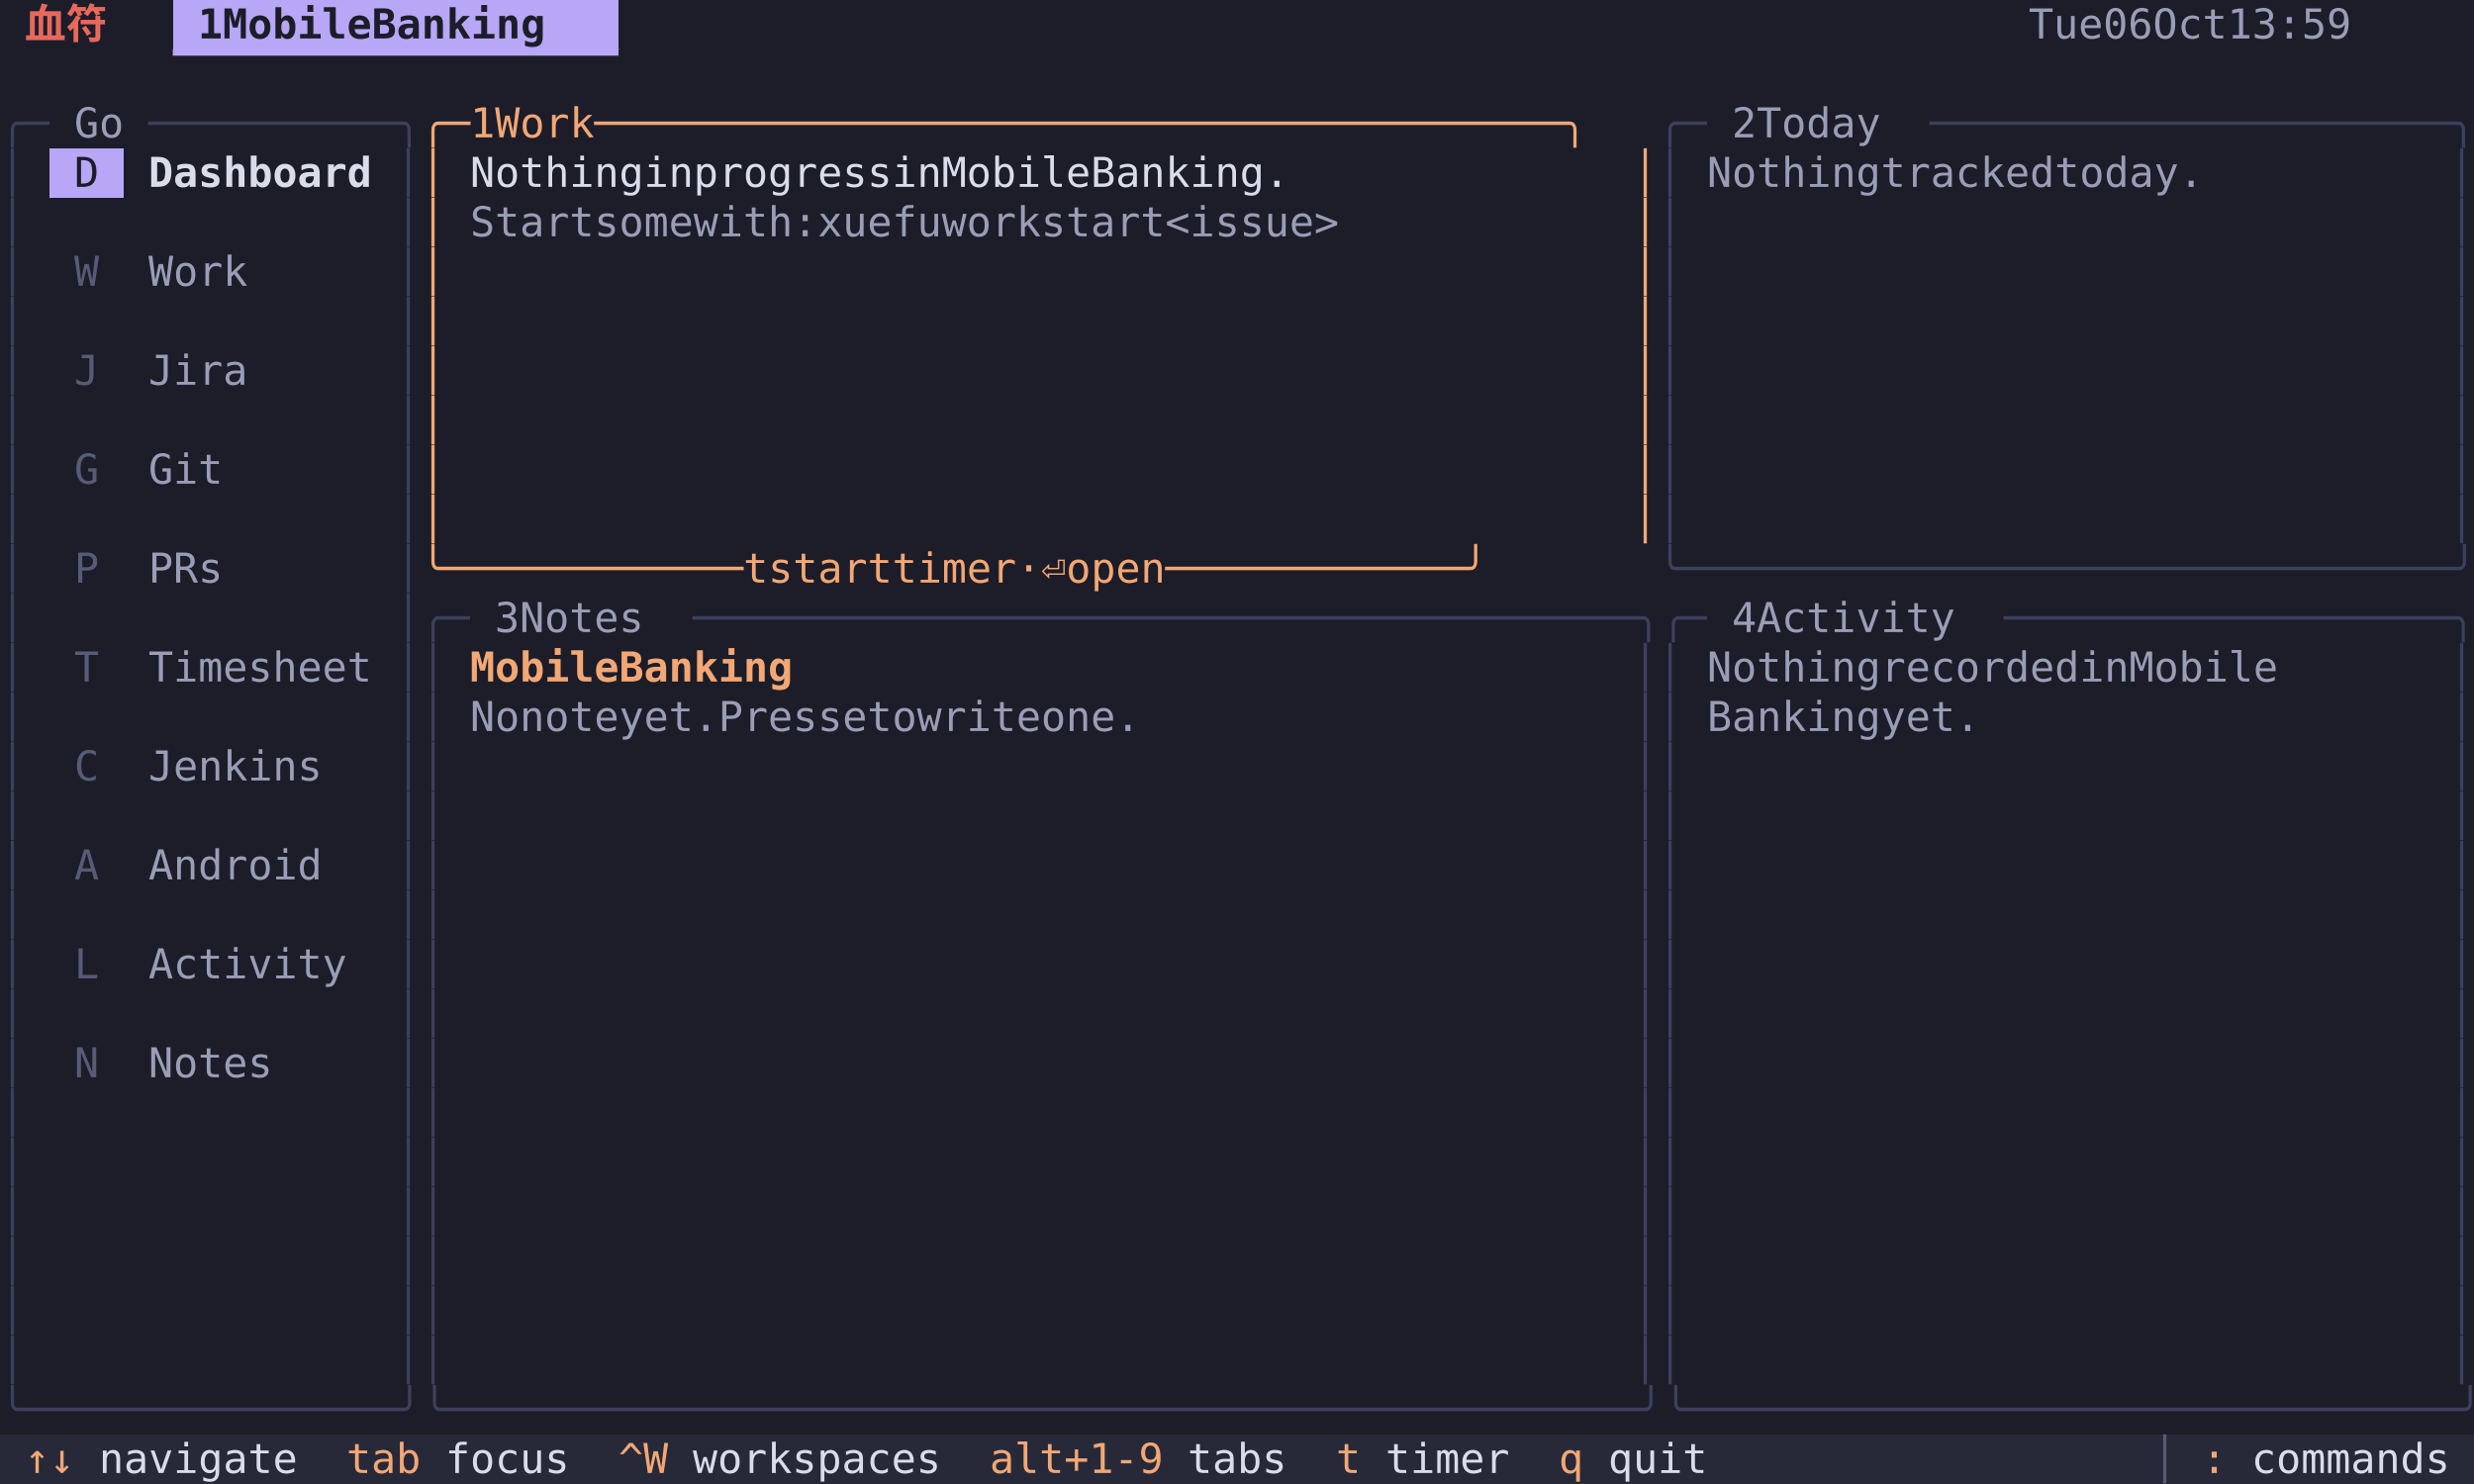
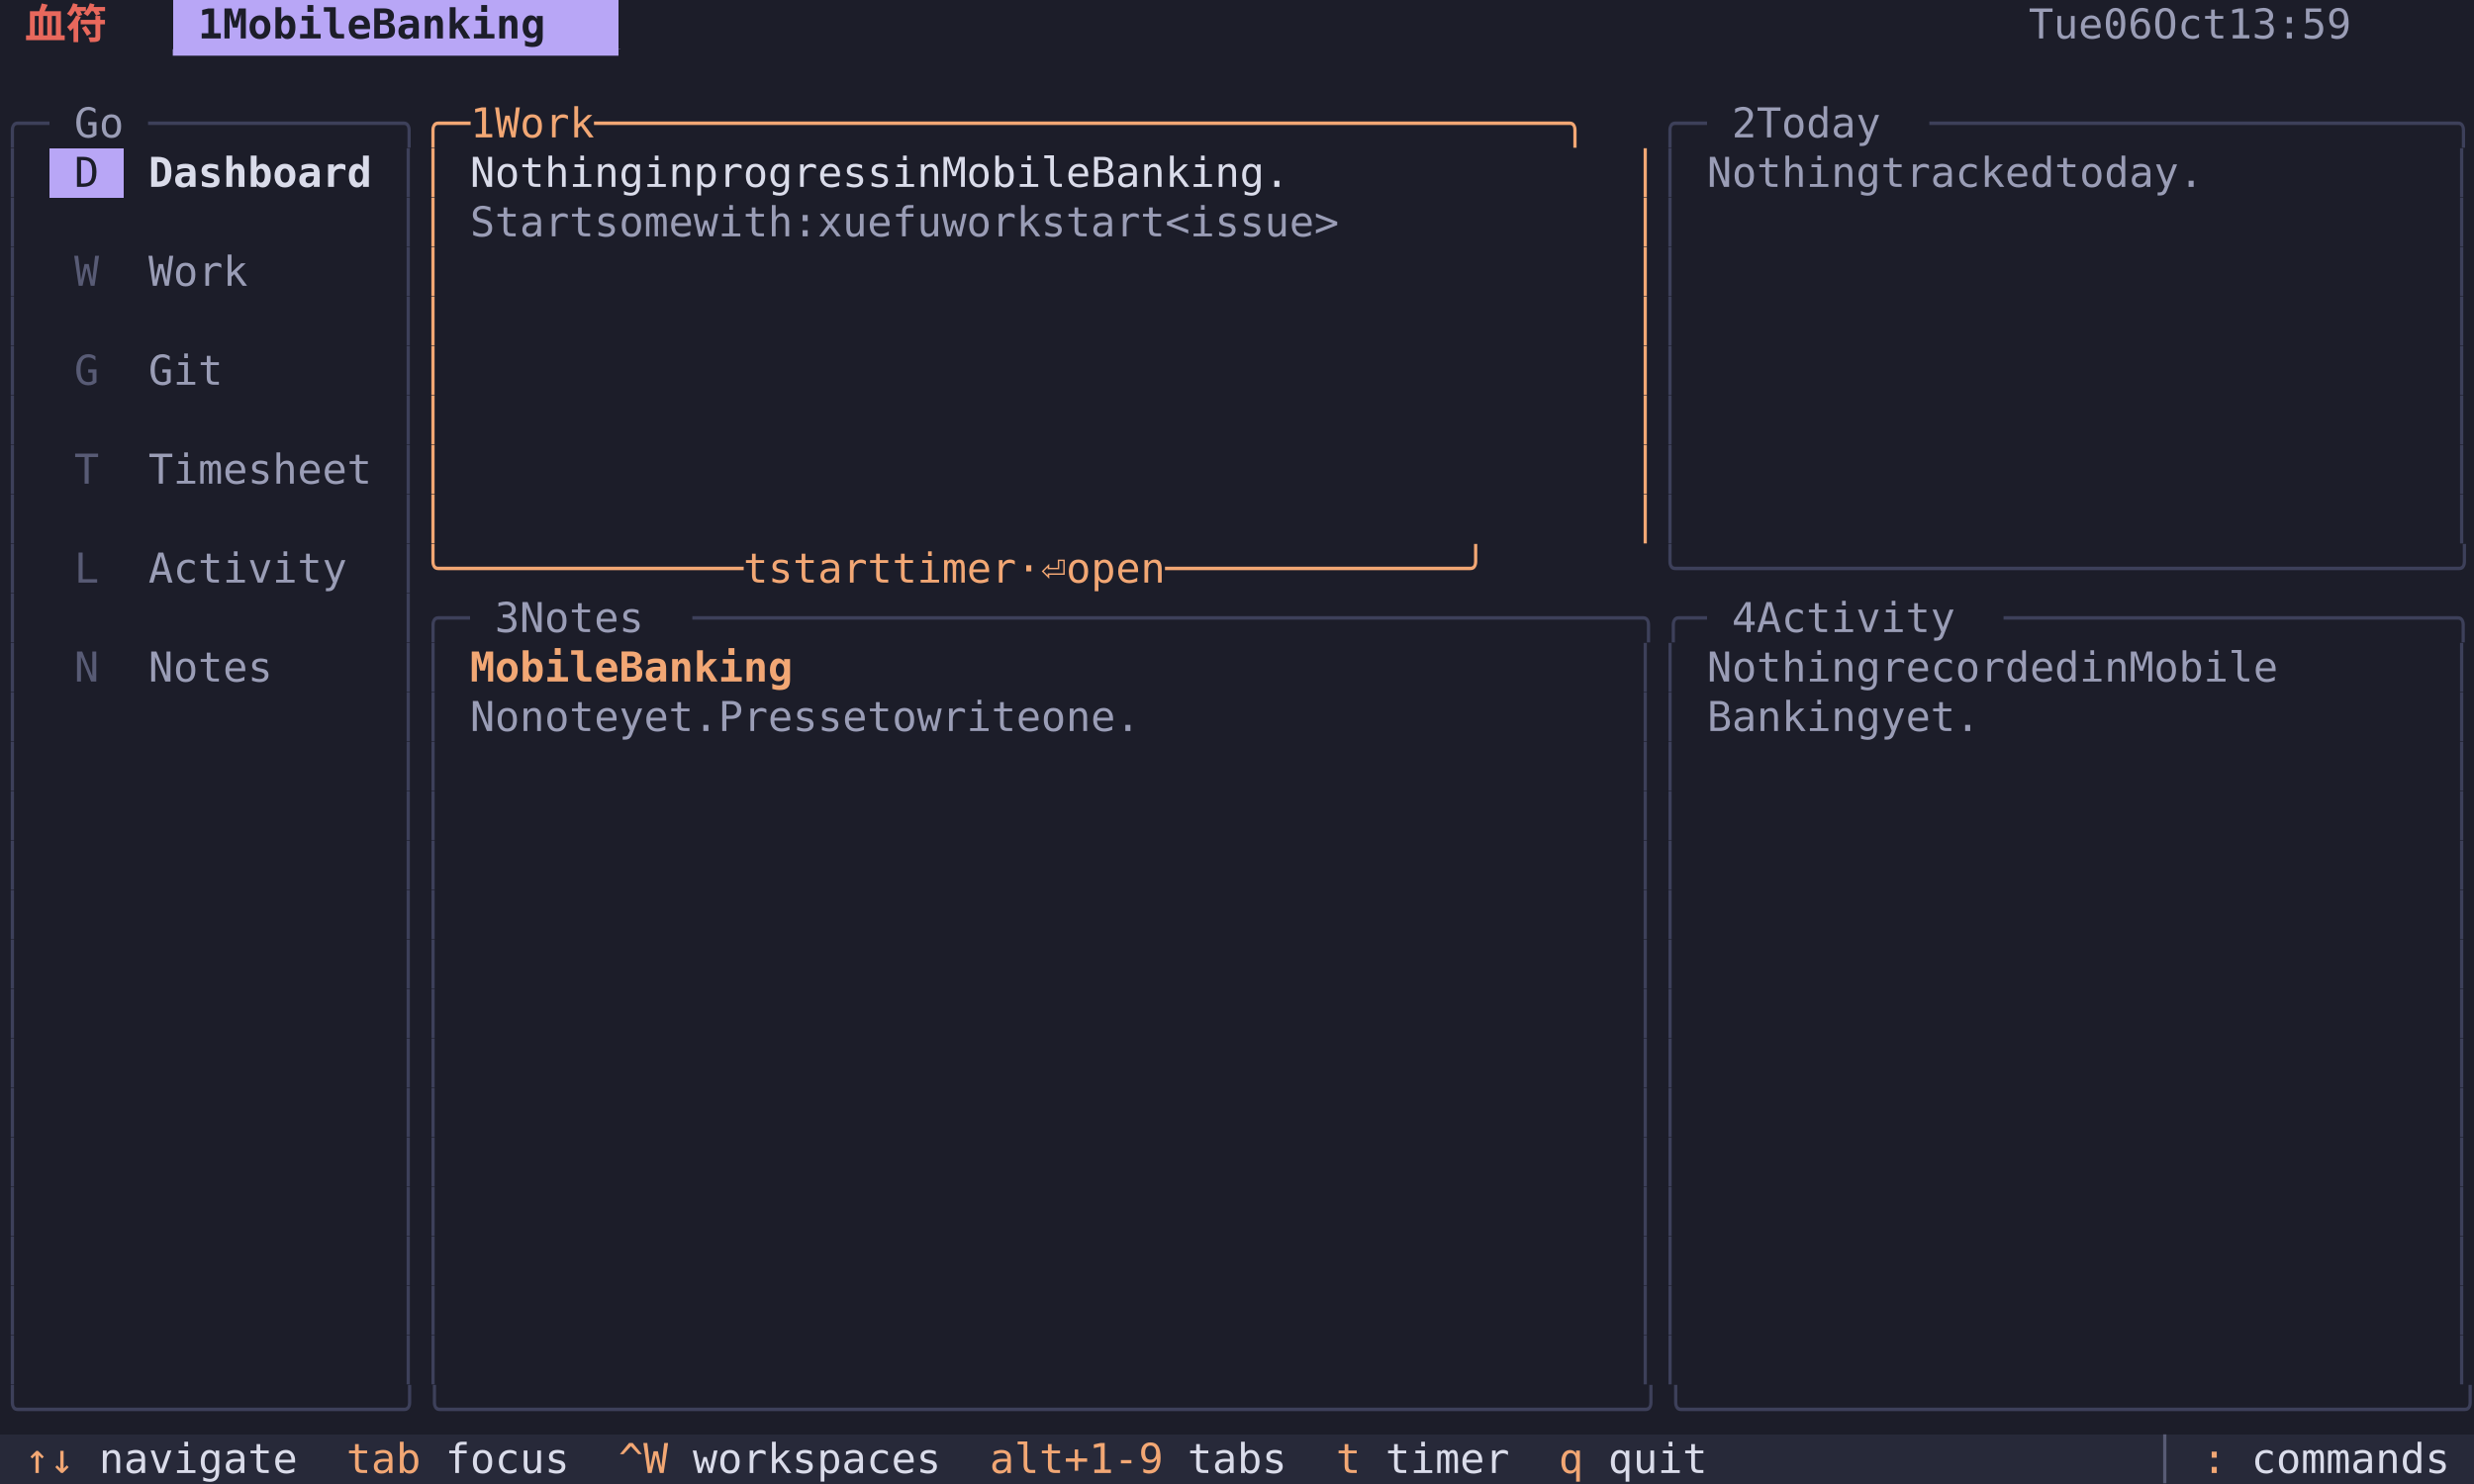
<svg xmlns="http://www.w3.org/2000/svg" width="900" height="540" viewBox="0 0 900 540" font-family="Menlo, 'DejaVu Sans Mono', 'Hiragino Sans GB', 'Noto Sans CJK SC', 'PingFang SC', monospace" font-size="15">
  <rect x="0" y="0" width="9" height="18" fill="#1c1d29" />
  <rect x="9" y="0" width="36" height="18" fill="#1c1d29" />
  <text x="9 27" y="14" fill="#e8685c" font-weight="bold">血符</text>
  <rect x="45" y="0" width="18" height="18" fill="#1c1d29" />
  <rect x="63" y="0" width="162" height="18" fill="#b8a6f6" />
  <text x="72 90 99 108 117 126 135 153 162 171 180 189 198 207" y="14" fill="#1c1d29" font-weight="bold">1MobileBanking</text>
  <rect x="225" y="0" width="513" height="18" fill="#1c1d29" />
  <rect x="738" y="0" width="153" height="18" fill="#1c1d29" />
  <text x="738 747 756 774 783 801 810 819 846 855 864 873 882" y="14" fill="#9a9db6">Tue06Oct13:59</text>
  <rect x="891" y="0" width="9" height="18" fill="#1c1d29" />
  <rect x="0" y="18" width="9" height="18" fill="#1c1d29" />
  <rect x="9" y="18" width="216" height="18" fill="#1c1d29" />
  <text x="63 72 81 90 99 108 117 126 135 144 153 162 171 180 189 198 207 216" y="32" fill="#b8a6f6">▔▔▔▔▔▔▔▔▔▔▔▔▔▔▔▔▔▔</text>
  <rect x="225" y="18" width="675" height="18" fill="#1c1d29" />
  <rect x="0" y="36" width="18" height="18" fill="#1c1d29" />
  <text x="0 9" y="50" fill="#3d405a">╭─</text>
  <rect x="18" y="36" width="36" height="18" fill="#1c1d29" />
  <text x="27 36" y="50" fill="#9a9db6">Go</text>
  <rect x="54" y="36" width="99" height="18" fill="#1c1d29" />
  <text x="54 63 72 81 90 99 108 117 126 135 144" y="50" fill="#3d405a">──────────╮</text>
  <rect x="153" y="36" width="450" height="18" fill="#1c1d29" />
  <text x="153 162 180 198 207 216 225 243 252 261 270 279 288 297 306 315 324 333 342 351 360 369 378 387 396 405 414 423 432 441 450 459 468 477 486 495 504 513 522 531 540 549 558 567 576 585 594" y="50" fill="#f2a774">╭─1Work───────────────────────────────────────╮</text>
  <rect x="603" y="36" width="18" height="18" fill="#1c1d29" />
  <text x="603 612" y="50" fill="#3d405a">╭─</text>
  <rect x="621" y="36" width="81" height="18" fill="#1c1d29" />
  <text x="630 648 657 666 675 684" y="50" fill="#9a9db6">2Today</text>
  <rect x="702" y="36" width="198" height="18" fill="#1c1d29" />
  <text x="702 711 720 729 738 747 756 765 774 783 792 801 810 819 828 837 846 855 864 873 882 891" y="50" fill="#3d405a">─────────────────────╮</text>
  <rect x="0" y="54" width="9" height="18" fill="#1c1d29" />
  <text x="0" y="68" fill="#3d405a">│</text>
  <rect x="9" y="54" width="9" height="18" fill="#1c1d29" />
  <rect x="18" y="54" width="27" height="18" fill="#b8a6f6" />
  <text x="27" y="68" fill="#1c1d29">D</text>
  <rect x="45" y="54" width="90" height="18" fill="#1c1d29" />
  <text x="54 63 72 81 90 99 108 117 126" y="68" fill="#dadcea" font-weight="bold">Dashboard</text>
  <rect x="135" y="54" width="9" height="18" fill="#1c1d29" />
  <rect x="144" y="54" width="9" height="18" fill="#1c1d29" />
  <text x="144" y="68" fill="#3d405a">│</text>
  <rect x="153" y="54" width="9" height="18" fill="#1c1d29" />
  <text x="153" y="68" fill="#f2a774">│</text>
  <rect x="162" y="54" width="9" height="18" fill="#1c1d29" />
  <rect x="171" y="54" width="342" height="18" fill="#1c1d29" />
  <text x="171 180 189 198 207 216 225 243 252 270 279 288 297 306 315 324 333 351 360 378 387 396 405 414 423 441 450 459 468 477 486 495 504" y="68" fill="#dadcea">NothinginprogressinMobileBanking.</text>
  <rect x="513" y="54" width="81" height="18" fill="#1c1d29" />
  <rect x="594" y="54" width="9" height="18" fill="#1c1d29" />
  <text x="594" y="68" fill="#f2a774">│</text>
  <rect x="603" y="54" width="9" height="18" fill="#1c1d29" />
  <text x="603" y="68" fill="#3d405a">│</text>
  <rect x="612" y="54" width="9" height="18" fill="#1c1d29" />
  <rect x="621" y="54" width="198" height="18" fill="#1c1d29" />
  <text x="621 630 639 648 657 666 675 693 702 711 720 729 738 747 765 774 783 792 801 810" y="68" fill="#9a9db6">Nothingtrackedtoday.</text>
  <rect x="819" y="54" width="72" height="18" fill="#1c1d29" />
  <rect x="891" y="54" width="9" height="18" fill="#1c1d29" />
  <text x="891" y="68" fill="#3d405a">│</text>
  <rect x="0" y="72" width="9" height="18" fill="#1c1d29" />
  <text x="0" y="86" fill="#3d405a">│</text>
  <rect x="9" y="72" width="135" height="18" fill="#1c1d29" />
  <rect x="144" y="72" width="9" height="18" fill="#1c1d29" />
  <text x="144" y="86" fill="#3d405a">│</text>
  <rect x="153" y="72" width="9" height="18" fill="#1c1d29" />
  <text x="153" y="86" fill="#f2a774">│</text>
  <rect x="162" y="72" width="9" height="18" fill="#1c1d29" />
  <rect x="171" y="72" width="369" height="18" fill="#1c1d29" />
  <text x="171 180 189 198 207 225 234 243 252 270 279 288 297 306 324 333 342 351 360 378 387 396 405 423 432 441 450 459 477 486 495 504 513 522 531" y="86" fill="#9a9db6">Startsomewith:xuefuworkstart&lt;issue&gt;</text>
  <rect x="540" y="72" width="54" height="18" fill="#1c1d29" />
  <rect x="594" y="72" width="9" height="18" fill="#1c1d29" />
  <text x="594" y="86" fill="#f2a774">│</text>
  <rect x="603" y="72" width="9" height="18" fill="#1c1d29" />
  <text x="603" y="86" fill="#3d405a">│</text>
  <rect x="612" y="72" width="279" height="18" fill="#1c1d29" />
  <rect x="891" y="72" width="9" height="18" fill="#1c1d29" />
  <text x="891" y="86" fill="#3d405a">│</text>
  <rect x="0" y="90" width="9" height="18" fill="#1c1d29" />
  <text x="0" y="104" fill="#3d405a">│</text>
  <rect x="9" y="90" width="9" height="18" fill="#1c1d29" />
  <rect x="18" y="90" width="27" height="18" fill="#1c1d29" />
  <text x="27" y="104" fill="#585b75">W</text>
  <rect x="45" y="90" width="45" height="18" fill="#1c1d29" />
  <text x="54 63 72 81" y="104" fill="#9a9db6">Work</text>
  <rect x="90" y="90" width="54" height="18" fill="#1c1d29" />
  <rect x="144" y="90" width="9" height="18" fill="#1c1d29" />
  <text x="144" y="104" fill="#3d405a">│</text>
  <rect x="153" y="90" width="9" height="18" fill="#1c1d29" />
  <text x="153" y="104" fill="#f2a774">│</text>
  <rect x="162" y="90" width="432" height="18" fill="#1c1d29" />
  <rect x="594" y="90" width="9" height="18" fill="#1c1d29" />
  <text x="594" y="104" fill="#f2a774">│</text>
  <rect x="603" y="90" width="9" height="18" fill="#1c1d29" />
  <text x="603" y="104" fill="#3d405a">│</text>
  <rect x="612" y="90" width="279" height="18" fill="#1c1d29" />
  <rect x="891" y="90" width="9" height="18" fill="#1c1d29" />
  <text x="891" y="104" fill="#3d405a">│</text>
  <rect x="0" y="108" width="9" height="18" fill="#1c1d29" />
  <text x="0" y="122" fill="#3d405a">│</text>
  <rect x="9" y="108" width="135" height="18" fill="#1c1d29" />
  <rect x="144" y="108" width="9" height="18" fill="#1c1d29" />
  <text x="144" y="122" fill="#3d405a">│</text>
  <rect x="153" y="108" width="9" height="18" fill="#1c1d29" />
  <text x="153" y="122" fill="#f2a774">│</text>
  <rect x="162" y="108" width="432" height="18" fill="#1c1d29" />
  <rect x="594" y="108" width="9" height="18" fill="#1c1d29" />
  <text x="594" y="122" fill="#f2a774">│</text>
  <rect x="603" y="108" width="9" height="18" fill="#1c1d29" />
  <text x="603" y="122" fill="#3d405a">│</text>
  <rect x="612" y="108" width="279" height="18" fill="#1c1d29" />
  <rect x="891" y="108" width="9" height="18" fill="#1c1d29" />
  <text x="891" y="122" fill="#3d405a">│</text>
  <rect x="0" y="126" width="9" height="18" fill="#1c1d29" />
  <text x="0" y="140" fill="#3d405a">│</text>
  <rect x="9" y="126" width="9" height="18" fill="#1c1d29" />
  <rect x="18" y="126" width="27" height="18" fill="#1c1d29" />
-   <text x="27" y="140" fill="#585b75">J</text>
-   <rect x="45" y="126" width="45" height="18" fill="#1c1d29" />
-   <text x="54 63 72 81" y="140" fill="#9a9db6">Jira</text>
-   <rect x="90" y="126" width="54" height="18" fill="#1c1d29" />
+   <text x="27" y="140" fill="#585b75">G</text>
+   <rect x="45" y="126" width="36" height="18" fill="#1c1d29" />
+   <text x="54 63 72" y="140" fill="#9a9db6">Git</text>
+   <rect x="81" y="126" width="63" height="18" fill="#1c1d29" />
  <rect x="144" y="126" width="9" height="18" fill="#1c1d29" />
  <text x="144" y="140" fill="#3d405a">│</text>
  <rect x="153" y="126" width="9" height="18" fill="#1c1d29" />
  <text x="153" y="140" fill="#f2a774">│</text>
  <rect x="162" y="126" width="432" height="18" fill="#1c1d29" />
  <rect x="594" y="126" width="9" height="18" fill="#1c1d29" />
  <text x="594" y="140" fill="#f2a774">│</text>
  <rect x="603" y="126" width="9" height="18" fill="#1c1d29" />
  <text x="603" y="140" fill="#3d405a">│</text>
  <rect x="612" y="126" width="279" height="18" fill="#1c1d29" />
  <rect x="891" y="126" width="9" height="18" fill="#1c1d29" />
  <text x="891" y="140" fill="#3d405a">│</text>
  <rect x="0" y="144" width="9" height="18" fill="#1c1d29" />
  <text x="0" y="158" fill="#3d405a">│</text>
  <rect x="9" y="144" width="135" height="18" fill="#1c1d29" />
  <rect x="144" y="144" width="9" height="18" fill="#1c1d29" />
  <text x="144" y="158" fill="#3d405a">│</text>
  <rect x="153" y="144" width="9" height="18" fill="#1c1d29" />
  <text x="153" y="158" fill="#f2a774">│</text>
  <rect x="162" y="144" width="432" height="18" fill="#1c1d29" />
  <rect x="594" y="144" width="9" height="18" fill="#1c1d29" />
  <text x="594" y="158" fill="#f2a774">│</text>
  <rect x="603" y="144" width="9" height="18" fill="#1c1d29" />
  <text x="603" y="158" fill="#3d405a">│</text>
  <rect x="612" y="144" width="279" height="18" fill="#1c1d29" />
  <rect x="891" y="144" width="9" height="18" fill="#1c1d29" />
  <text x="891" y="158" fill="#3d405a">│</text>
  <rect x="0" y="162" width="9" height="18" fill="#1c1d29" />
  <text x="0" y="176" fill="#3d405a">│</text>
  <rect x="9" y="162" width="9" height="18" fill="#1c1d29" />
  <rect x="18" y="162" width="27" height="18" fill="#1c1d29" />
-   <text x="27" y="176" fill="#585b75">G</text>
-   <rect x="45" y="162" width="36" height="18" fill="#1c1d29" />
-   <text x="54 63 72" y="176" fill="#9a9db6">Git</text>
-   <rect x="81" y="162" width="63" height="18" fill="#1c1d29" />
+   <text x="27" y="176" fill="#585b75">T</text>
+   <rect x="45" y="162" width="90" height="18" fill="#1c1d29" />
+   <text x="54 63 72 81 90 99 108 117 126" y="176" fill="#9a9db6">Timesheet</text>
+   <rect x="135" y="162" width="9" height="18" fill="#1c1d29" />
  <rect x="144" y="162" width="9" height="18" fill="#1c1d29" />
  <text x="144" y="176" fill="#3d405a">│</text>
  <rect x="153" y="162" width="9" height="18" fill="#1c1d29" />
  <text x="153" y="176" fill="#f2a774">│</text>
  <rect x="162" y="162" width="432" height="18" fill="#1c1d29" />
  <rect x="594" y="162" width="9" height="18" fill="#1c1d29" />
  <text x="594" y="176" fill="#f2a774">│</text>
  <rect x="603" y="162" width="9" height="18" fill="#1c1d29" />
  <text x="603" y="176" fill="#3d405a">│</text>
  <rect x="612" y="162" width="279" height="18" fill="#1c1d29" />
  <rect x="891" y="162" width="9" height="18" fill="#1c1d29" />
  <text x="891" y="176" fill="#3d405a">│</text>
  <rect x="0" y="180" width="9" height="18" fill="#1c1d29" />
  <text x="0" y="194" fill="#3d405a">│</text>
  <rect x="9" y="180" width="135" height="18" fill="#1c1d29" />
  <rect x="144" y="180" width="9" height="18" fill="#1c1d29" />
  <text x="144" y="194" fill="#3d405a">│</text>
  <rect x="153" y="180" width="9" height="18" fill="#1c1d29" />
  <text x="153" y="194" fill="#f2a774">│</text>
  <rect x="162" y="180" width="432" height="18" fill="#1c1d29" />
  <rect x="594" y="180" width="9" height="18" fill="#1c1d29" />
  <text x="594" y="194" fill="#f2a774">│</text>
  <rect x="603" y="180" width="9" height="18" fill="#1c1d29" />
  <text x="603" y="194" fill="#3d405a">│</text>
  <rect x="612" y="180" width="279" height="18" fill="#1c1d29" />
  <rect x="891" y="180" width="9" height="18" fill="#1c1d29" />
  <text x="891" y="194" fill="#3d405a">│</text>
  <rect x="0" y="198" width="9" height="18" fill="#1c1d29" />
  <text x="0" y="212" fill="#3d405a">│</text>
  <rect x="9" y="198" width="9" height="18" fill="#1c1d29" />
  <rect x="18" y="198" width="27" height="18" fill="#1c1d29" />
-   <text x="27" y="212" fill="#585b75">P</text>
-   <rect x="45" y="198" width="36" height="18" fill="#1c1d29" />
-   <text x="54 63 72" y="212" fill="#9a9db6">PRs</text>
-   <rect x="81" y="198" width="63" height="18" fill="#1c1d29" />
+   <text x="27" y="212" fill="#585b75">L</text>
+   <rect x="45" y="198" width="81" height="18" fill="#1c1d29" />
+   <text x="54 63 72 81 90 99 108 117" y="212" fill="#9a9db6">Activity</text>
+   <rect x="126" y="198" width="18" height="18" fill="#1c1d29" />
  <rect x="144" y="198" width="9" height="18" fill="#1c1d29" />
  <text x="144" y="212" fill="#3d405a">│</text>
  <rect x="153" y="198" width="450" height="18" fill="#1c1d29" />
  <text x="153 162 171 180 189 198 207 216 225 234 243 252 261 279 297 306 315 324 333 351 360 369 378 387 405 423 441 450 459 468 486 495 504 513 522 531 540 549 558 567 576 585 594" y="212" fill="#f2a774">╰────────────tstarttimer·⏎open────────────╯</text>
  <rect x="603" y="198" width="297" height="18" fill="#1c1d29" />
  <text x="603 612 621 630 639 648 657 666 675 684 693 702 711 720 729 738 747 756 765 774 783 792 801 810 819 828 837 846 855 864 873 882 891" y="212" fill="#3d405a">╰───────────────────────────────╯</text>
  <rect x="0" y="216" width="9" height="18" fill="#1c1d29" />
  <text x="0" y="230" fill="#3d405a">│</text>
  <rect x="9" y="216" width="135" height="18" fill="#1c1d29" />
  <rect x="144" y="216" width="27" height="18" fill="#1c1d29" />
  <text x="144 153 162" y="230" fill="#3d405a">│╭─</text>
  <rect x="171" y="216" width="81" height="18" fill="#1c1d29" />
  <text x="180 198 207 216 225 234" y="230" fill="#9a9db6">3Notes</text>
  <rect x="252" y="216" width="369" height="18" fill="#1c1d29" />
  <text x="252 261 270 279 288 297 306 315 324 333 342 351 360 369 378 387 396 405 414 423 432 441 450 459 468 477 486 495 504 513 522 531 540 549 558 567 576 585 594 603 612" y="230" fill="#3d405a">──────────────────────────────────────╮╭─</text>
  <rect x="621" y="216" width="108" height="18" fill="#1c1d29" />
  <text x="630 648 657 666 675 684 693 702 711" y="230" fill="#9a9db6">4Activity</text>
  <rect x="729" y="216" width="171" height="18" fill="#1c1d29" />
  <text x="729 738 747 756 765 774 783 792 801 810 819 828 837 846 855 864 873 882 891" y="230" fill="#3d405a">──────────────────╮</text>
  <rect x="0" y="234" width="9" height="18" fill="#1c1d29" />
  <text x="0" y="248" fill="#3d405a">│</text>
  <rect x="9" y="234" width="9" height="18" fill="#1c1d29" />
  <rect x="18" y="234" width="27" height="18" fill="#1c1d29" />
-   <text x="27" y="248" fill="#585b75">T</text>
-   <rect x="45" y="234" width="90" height="18" fill="#1c1d29" />
-   <text x="54 63 72 81 90 99 108 117 126" y="248" fill="#9a9db6">Timesheet</text>
-   <rect x="135" y="234" width="9" height="18" fill="#1c1d29" />
+   <text x="27" y="248" fill="#585b75">N</text>
+   <rect x="45" y="234" width="54" height="18" fill="#1c1d29" />
+   <text x="54 63 72 81 90" y="248" fill="#9a9db6">Notes</text>
+   <rect x="99" y="234" width="45" height="18" fill="#1c1d29" />
  <rect x="144" y="234" width="18" height="18" fill="#1c1d29" />
  <text x="144 153" y="248" fill="#3d405a">││</text>
  <rect x="162" y="234" width="9" height="18" fill="#1c1d29" />
  <rect x="171" y="234" width="126" height="18" fill="#1c1d29" />
  <text x="171 180 189 198 207 216 234 243 252 261 270 279 288" y="248" fill="#f2a774" font-weight="bold">MobileBanking</text>
  <rect x="297" y="234" width="297" height="18" fill="#1c1d29" />
  <rect x="594" y="234" width="18" height="18" fill="#1c1d29" />
  <text x="594 603" y="248" fill="#3d405a">││</text>
  <rect x="612" y="234" width="9" height="18" fill="#1c1d29" />
  <rect x="621" y="234" width="243" height="18" fill="#1c1d29" />
  <text x="621 630 639 648 657 666 675 693 702 711 720 729 738 747 756 774 783 801 810 819 828 837 846" y="248" fill="#9a9db6">NothingrecordedinMobile</text>
  <rect x="864" y="234" width="27" height="18" fill="#1c1d29" />
  <rect x="891" y="234" width="9" height="18" fill="#1c1d29" />
  <text x="891" y="248" fill="#3d405a">│</text>
  <rect x="0" y="252" width="9" height="18" fill="#1c1d29" />
  <text x="0" y="266" fill="#3d405a">│</text>
  <rect x="9" y="252" width="135" height="18" fill="#1c1d29" />
  <rect x="144" y="252" width="18" height="18" fill="#1c1d29" />
  <text x="144 153" y="266" fill="#3d405a">││</text>
  <rect x="162" y="252" width="9" height="18" fill="#1c1d29" />
  <rect x="171" y="252" width="306" height="18" fill="#1c1d29" />
  <text x="171 180 198 207 216 225 243 252 261 270 288 297 306 315 324 342 360 369 387 396 405 414 423 441 450 459 468" y="266" fill="#9a9db6">Nonoteyet.Pressetowriteone.</text>
  <rect x="477" y="252" width="117" height="18" fill="#1c1d29" />
  <rect x="594" y="252" width="18" height="18" fill="#1c1d29" />
  <text x="594 603" y="266" fill="#3d405a">││</text>
  <rect x="612" y="252" width="9" height="18" fill="#1c1d29" />
  <rect x="621" y="252" width="108" height="18" fill="#1c1d29" />
  <text x="621 630 639 648 657 666 675 693 702 711 720" y="266" fill="#9a9db6">Bankingyet.</text>
  <rect x="729" y="252" width="162" height="18" fill="#1c1d29" />
  <rect x="891" y="252" width="9" height="18" fill="#1c1d29" />
  <text x="891" y="266" fill="#3d405a">│</text>
  <rect x="0" y="270" width="9" height="18" fill="#1c1d29" />
  <text x="0" y="284" fill="#3d405a">│</text>
-   <rect x="9" y="270" width="9" height="18" fill="#1c1d29" />
-   <rect x="18" y="270" width="27" height="18" fill="#1c1d29" />
-   <text x="27" y="284" fill="#585b75">C</text>
-   <rect x="45" y="270" width="72" height="18" fill="#1c1d29" />
-   <text x="54 63 72 81 90 99 108" y="284" fill="#9a9db6">Jenkins</text>
-   <rect x="117" y="270" width="27" height="18" fill="#1c1d29" />
+   <rect x="9" y="270" width="135" height="18" fill="#1c1d29" />
  <rect x="144" y="270" width="18" height="18" fill="#1c1d29" />
  <text x="144 153" y="284" fill="#3d405a">││</text>
  <rect x="162" y="270" width="432" height="18" fill="#1c1d29" />
  <rect x="594" y="270" width="18" height="18" fill="#1c1d29" />
  <text x="594 603" y="284" fill="#3d405a">││</text>
  <rect x="612" y="270" width="279" height="18" fill="#1c1d29" />
  <rect x="891" y="270" width="9" height="18" fill="#1c1d29" />
  <text x="891" y="284" fill="#3d405a">│</text>
  <rect x="0" y="288" width="9" height="18" fill="#1c1d29" />
  <text x="0" y="302" fill="#3d405a">│</text>
  <rect x="9" y="288" width="135" height="18" fill="#1c1d29" />
  <rect x="144" y="288" width="18" height="18" fill="#1c1d29" />
  <text x="144 153" y="302" fill="#3d405a">││</text>
  <rect x="162" y="288" width="432" height="18" fill="#1c1d29" />
  <rect x="594" y="288" width="18" height="18" fill="#1c1d29" />
  <text x="594 603" y="302" fill="#3d405a">││</text>
  <rect x="612" y="288" width="279" height="18" fill="#1c1d29" />
  <rect x="891" y="288" width="9" height="18" fill="#1c1d29" />
  <text x="891" y="302" fill="#3d405a">│</text>
  <rect x="0" y="306" width="9" height="18" fill="#1c1d29" />
  <text x="0" y="320" fill="#3d405a">│</text>
-   <rect x="9" y="306" width="9" height="18" fill="#1c1d29" />
-   <rect x="18" y="306" width="27" height="18" fill="#1c1d29" />
-   <text x="27" y="320" fill="#585b75">A</text>
-   <rect x="45" y="306" width="72" height="18" fill="#1c1d29" />
-   <text x="54 63 72 81 90 99 108" y="320" fill="#9a9db6">Android</text>
-   <rect x="117" y="306" width="27" height="18" fill="#1c1d29" />
+   <rect x="9" y="306" width="135" height="18" fill="#1c1d29" />
  <rect x="144" y="306" width="18" height="18" fill="#1c1d29" />
  <text x="144 153" y="320" fill="#3d405a">││</text>
  <rect x="162" y="306" width="432" height="18" fill="#1c1d29" />
  <rect x="594" y="306" width="18" height="18" fill="#1c1d29" />
  <text x="594 603" y="320" fill="#3d405a">││</text>
  <rect x="612" y="306" width="279" height="18" fill="#1c1d29" />
  <rect x="891" y="306" width="9" height="18" fill="#1c1d29" />
  <text x="891" y="320" fill="#3d405a">│</text>
  <rect x="0" y="324" width="9" height="18" fill="#1c1d29" />
  <text x="0" y="338" fill="#3d405a">│</text>
  <rect x="9" y="324" width="135" height="18" fill="#1c1d29" />
  <rect x="144" y="324" width="18" height="18" fill="#1c1d29" />
  <text x="144 153" y="338" fill="#3d405a">││</text>
  <rect x="162" y="324" width="432" height="18" fill="#1c1d29" />
  <rect x="594" y="324" width="18" height="18" fill="#1c1d29" />
  <text x="594 603" y="338" fill="#3d405a">││</text>
  <rect x="612" y="324" width="279" height="18" fill="#1c1d29" />
  <rect x="891" y="324" width="9" height="18" fill="#1c1d29" />
  <text x="891" y="338" fill="#3d405a">│</text>
  <rect x="0" y="342" width="9" height="18" fill="#1c1d29" />
  <text x="0" y="356" fill="#3d405a">│</text>
-   <rect x="9" y="342" width="9" height="18" fill="#1c1d29" />
-   <rect x="18" y="342" width="27" height="18" fill="#1c1d29" />
-   <text x="27" y="356" fill="#585b75">L</text>
-   <rect x="45" y="342" width="81" height="18" fill="#1c1d29" />
-   <text x="54 63 72 81 90 99 108 117" y="356" fill="#9a9db6">Activity</text>
-   <rect x="126" y="342" width="18" height="18" fill="#1c1d29" />
+   <rect x="9" y="342" width="135" height="18" fill="#1c1d29" />
  <rect x="144" y="342" width="18" height="18" fill="#1c1d29" />
  <text x="144 153" y="356" fill="#3d405a">││</text>
  <rect x="162" y="342" width="432" height="18" fill="#1c1d29" />
  <rect x="594" y="342" width="18" height="18" fill="#1c1d29" />
  <text x="594 603" y="356" fill="#3d405a">││</text>
  <rect x="612" y="342" width="279" height="18" fill="#1c1d29" />
  <rect x="891" y="342" width="9" height="18" fill="#1c1d29" />
  <text x="891" y="356" fill="#3d405a">│</text>
  <rect x="0" y="360" width="9" height="18" fill="#1c1d29" />
  <text x="0" y="374" fill="#3d405a">│</text>
  <rect x="9" y="360" width="135" height="18" fill="#1c1d29" />
  <rect x="144" y="360" width="18" height="18" fill="#1c1d29" />
  <text x="144 153" y="374" fill="#3d405a">││</text>
  <rect x="162" y="360" width="432" height="18" fill="#1c1d29" />
  <rect x="594" y="360" width="18" height="18" fill="#1c1d29" />
  <text x="594 603" y="374" fill="#3d405a">││</text>
  <rect x="612" y="360" width="279" height="18" fill="#1c1d29" />
  <rect x="891" y="360" width="9" height="18" fill="#1c1d29" />
  <text x="891" y="374" fill="#3d405a">│</text>
  <rect x="0" y="378" width="9" height="18" fill="#1c1d29" />
  <text x="0" y="392" fill="#3d405a">│</text>
-   <rect x="9" y="378" width="9" height="18" fill="#1c1d29" />
-   <rect x="18" y="378" width="27" height="18" fill="#1c1d29" />
-   <text x="27" y="392" fill="#585b75">N</text>
-   <rect x="45" y="378" width="54" height="18" fill="#1c1d29" />
-   <text x="54 63 72 81 90" y="392" fill="#9a9db6">Notes</text>
-   <rect x="99" y="378" width="45" height="18" fill="#1c1d29" />
+   <rect x="9" y="378" width="135" height="18" fill="#1c1d29" />
  <rect x="144" y="378" width="18" height="18" fill="#1c1d29" />
  <text x="144 153" y="392" fill="#3d405a">││</text>
  <rect x="162" y="378" width="432" height="18" fill="#1c1d29" />
  <rect x="594" y="378" width="18" height="18" fill="#1c1d29" />
  <text x="594 603" y="392" fill="#3d405a">││</text>
  <rect x="612" y="378" width="279" height="18" fill="#1c1d29" />
  <rect x="891" y="378" width="9" height="18" fill="#1c1d29" />
  <text x="891" y="392" fill="#3d405a">│</text>
  <rect x="0" y="396" width="9" height="18" fill="#1c1d29" />
  <text x="0" y="410" fill="#3d405a">│</text>
  <rect x="9" y="396" width="135" height="18" fill="#1c1d29" />
  <rect x="144" y="396" width="18" height="18" fill="#1c1d29" />
  <text x="144 153" y="410" fill="#3d405a">││</text>
  <rect x="162" y="396" width="432" height="18" fill="#1c1d29" />
  <rect x="594" y="396" width="18" height="18" fill="#1c1d29" />
  <text x="594 603" y="410" fill="#3d405a">││</text>
  <rect x="612" y="396" width="279" height="18" fill="#1c1d29" />
  <rect x="891" y="396" width="9" height="18" fill="#1c1d29" />
  <text x="891" y="410" fill="#3d405a">│</text>
  <rect x="0" y="414" width="9" height="18" fill="#1c1d29" />
  <text x="0" y="428" fill="#3d405a">│</text>
  <rect x="9" y="414" width="135" height="18" fill="#1c1d29" />
  <rect x="144" y="414" width="18" height="18" fill="#1c1d29" />
  <text x="144 153" y="428" fill="#3d405a">││</text>
  <rect x="162" y="414" width="432" height="18" fill="#1c1d29" />
  <rect x="594" y="414" width="18" height="18" fill="#1c1d29" />
  <text x="594 603" y="428" fill="#3d405a">││</text>
  <rect x="612" y="414" width="279" height="18" fill="#1c1d29" />
  <rect x="891" y="414" width="9" height="18" fill="#1c1d29" />
  <text x="891" y="428" fill="#3d405a">│</text>
  <rect x="0" y="432" width="9" height="18" fill="#1c1d29" />
  <text x="0" y="446" fill="#3d405a">│</text>
  <rect x="9" y="432" width="135" height="18" fill="#1c1d29" />
  <rect x="144" y="432" width="18" height="18" fill="#1c1d29" />
  <text x="144 153" y="446" fill="#3d405a">││</text>
  <rect x="162" y="432" width="432" height="18" fill="#1c1d29" />
  <rect x="594" y="432" width="18" height="18" fill="#1c1d29" />
  <text x="594 603" y="446" fill="#3d405a">││</text>
  <rect x="612" y="432" width="279" height="18" fill="#1c1d29" />
  <rect x="891" y="432" width="9" height="18" fill="#1c1d29" />
  <text x="891" y="446" fill="#3d405a">│</text>
  <rect x="0" y="450" width="9" height="18" fill="#1c1d29" />
  <text x="0" y="464" fill="#3d405a">│</text>
  <rect x="9" y="450" width="135" height="18" fill="#1c1d29" />
  <rect x="144" y="450" width="18" height="18" fill="#1c1d29" />
  <text x="144 153" y="464" fill="#3d405a">││</text>
  <rect x="162" y="450" width="432" height="18" fill="#1c1d29" />
  <rect x="594" y="450" width="18" height="18" fill="#1c1d29" />
  <text x="594 603" y="464" fill="#3d405a">││</text>
  <rect x="612" y="450" width="279" height="18" fill="#1c1d29" />
  <rect x="891" y="450" width="9" height="18" fill="#1c1d29" />
  <text x="891" y="464" fill="#3d405a">│</text>
  <rect x="0" y="468" width="9" height="18" fill="#1c1d29" />
  <text x="0" y="482" fill="#3d405a">│</text>
  <rect x="9" y="468" width="135" height="18" fill="#1c1d29" />
  <rect x="144" y="468" width="18" height="18" fill="#1c1d29" />
  <text x="144 153" y="482" fill="#3d405a">││</text>
  <rect x="162" y="468" width="432" height="18" fill="#1c1d29" />
  <rect x="594" y="468" width="18" height="18" fill="#1c1d29" />
  <text x="594 603" y="482" fill="#3d405a">││</text>
  <rect x="612" y="468" width="279" height="18" fill="#1c1d29" />
  <rect x="891" y="468" width="9" height="18" fill="#1c1d29" />
  <text x="891" y="482" fill="#3d405a">│</text>
  <rect x="0" y="486" width="9" height="18" fill="#1c1d29" />
  <text x="0" y="500" fill="#3d405a">│</text>
  <rect x="9" y="486" width="135" height="18" fill="#1c1d29" />
  <rect x="144" y="486" width="18" height="18" fill="#1c1d29" />
  <text x="144 153" y="500" fill="#3d405a">││</text>
  <rect x="162" y="486" width="432" height="18" fill="#1c1d29" />
  <rect x="594" y="486" width="18" height="18" fill="#1c1d29" />
  <text x="594 603" y="500" fill="#3d405a">││</text>
  <rect x="612" y="486" width="279" height="18" fill="#1c1d29" />
  <rect x="891" y="486" width="9" height="18" fill="#1c1d29" />
  <text x="891" y="500" fill="#3d405a">│</text>
  <rect x="0" y="504" width="900" height="18" fill="#1c1d29" />
  <text x="0 9 18 27 36 45 54 63 72 81 90 99 108 117 126 135 144 153 162 171 180 189 198 207 216 225 234 243 252 261 270 279 288 297 306 315 324 333 342 351 360 369 378 387 396 405 414 423 432 441 450 459 468 477 486 495 504 513 522 531 540 549 558 567 576 585 594 603 612 621 630 639 648 657 666 675 684 693 702 711 720 729 738 747 756 765 774 783 792 801 810 819 828 837 846 855 864 873 882 891" y="518" fill="#3d405a">╰───────────────╯╰────────────────────────────────────────────────╯╰───────────────────────────────╯</text>
  <rect x="0" y="522" width="27" height="18" fill="#272939" />
  <text x="9 18" y="536" fill="#f2a774">↑↓</text>
  <rect x="27" y="522" width="90" height="18" fill="#272939" />
  <text x="36 45 54 63 72 81 90 99" y="536" fill="#dadcea">navigate</text>
  <rect x="117" y="522" width="36" height="18" fill="#272939" />
  <text x="126 135 144" y="536" fill="#f2a774">tab</text>
  <rect x="153" y="522" width="63" height="18" fill="#272939" />
  <text x="162 171 180 189 198" y="536" fill="#dadcea">focus</text>
  <rect x="216" y="522" width="27" height="18" fill="#272939" />
  <text x="225 234" y="536" fill="#f2a774">^W</text>
  <rect x="243" y="522" width="108" height="18" fill="#272939" />
  <text x="252 261 270 279 288 297 306 315 324 333" y="536" fill="#dadcea">workspaces</text>
  <rect x="351" y="522" width="72" height="18" fill="#272939" />
  <text x="360 369 378 387 396 405 414" y="536" fill="#f2a774">alt+1-9</text>
  <rect x="423" y="522" width="54" height="18" fill="#272939" />
  <text x="432 441 450 459" y="536" fill="#dadcea">tabs</text>
  <rect x="477" y="522" width="18" height="18" fill="#272939" />
  <text x="486" y="536" fill="#f2a774">t</text>
  <rect x="495" y="522" width="63" height="18" fill="#272939" />
  <text x="504 513 522 531 540" y="536" fill="#dadcea">timer</text>
  <rect x="558" y="522" width="18" height="18" fill="#272939" />
  <text x="567" y="536" fill="#f2a774">q</text>
  <rect x="576" y="522" width="54" height="18" fill="#272939" />
  <text x="585 594 603 612" y="536" fill="#dadcea">quit</text>
  <rect x="630" y="522" width="153" height="18" fill="#272939" />
  <rect x="783" y="522" width="18" height="18" fill="#272939" />
  <text x="783" y="536" fill="#585b75">│</text>
  <rect x="801" y="522" width="9" height="18" fill="#272939" />
  <text x="801" y="536" fill="#f2a774">:</text>
  <rect x="810" y="522" width="90" height="18" fill="#272939" />
  <text x="819 828 837 846 855 864 873 882" y="536" fill="#dadcea">commands</text>
</svg>
